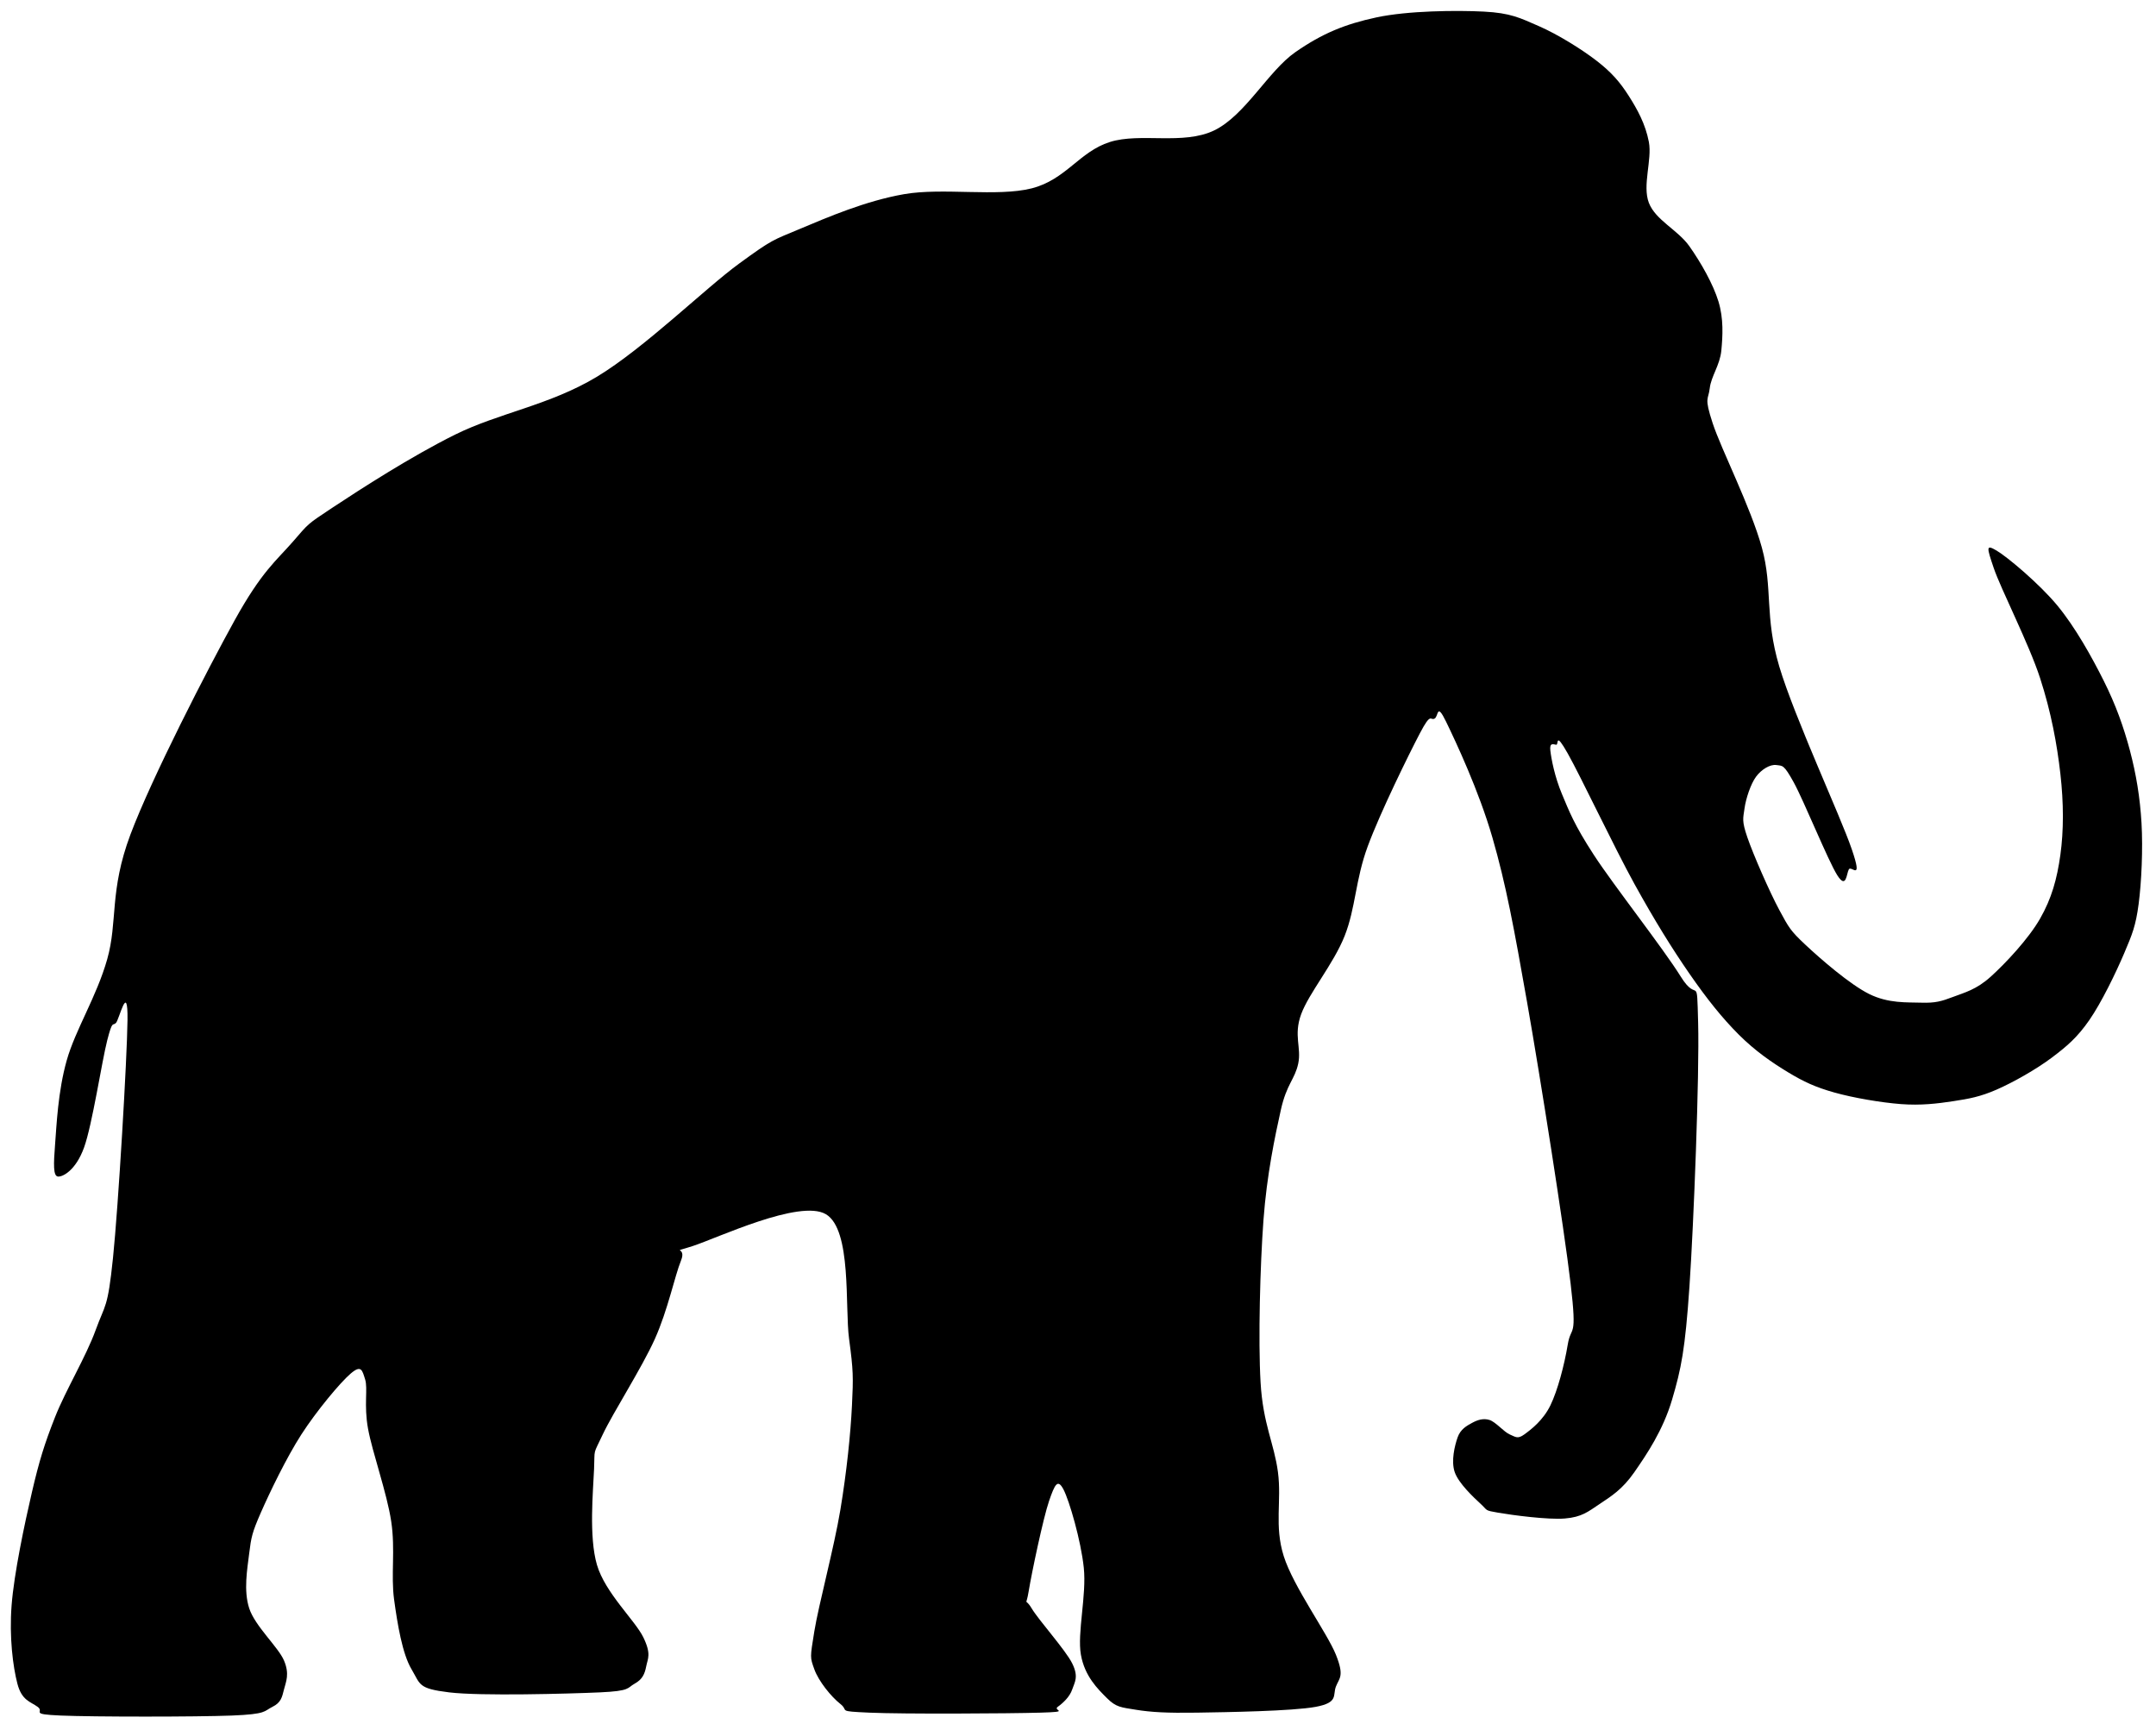
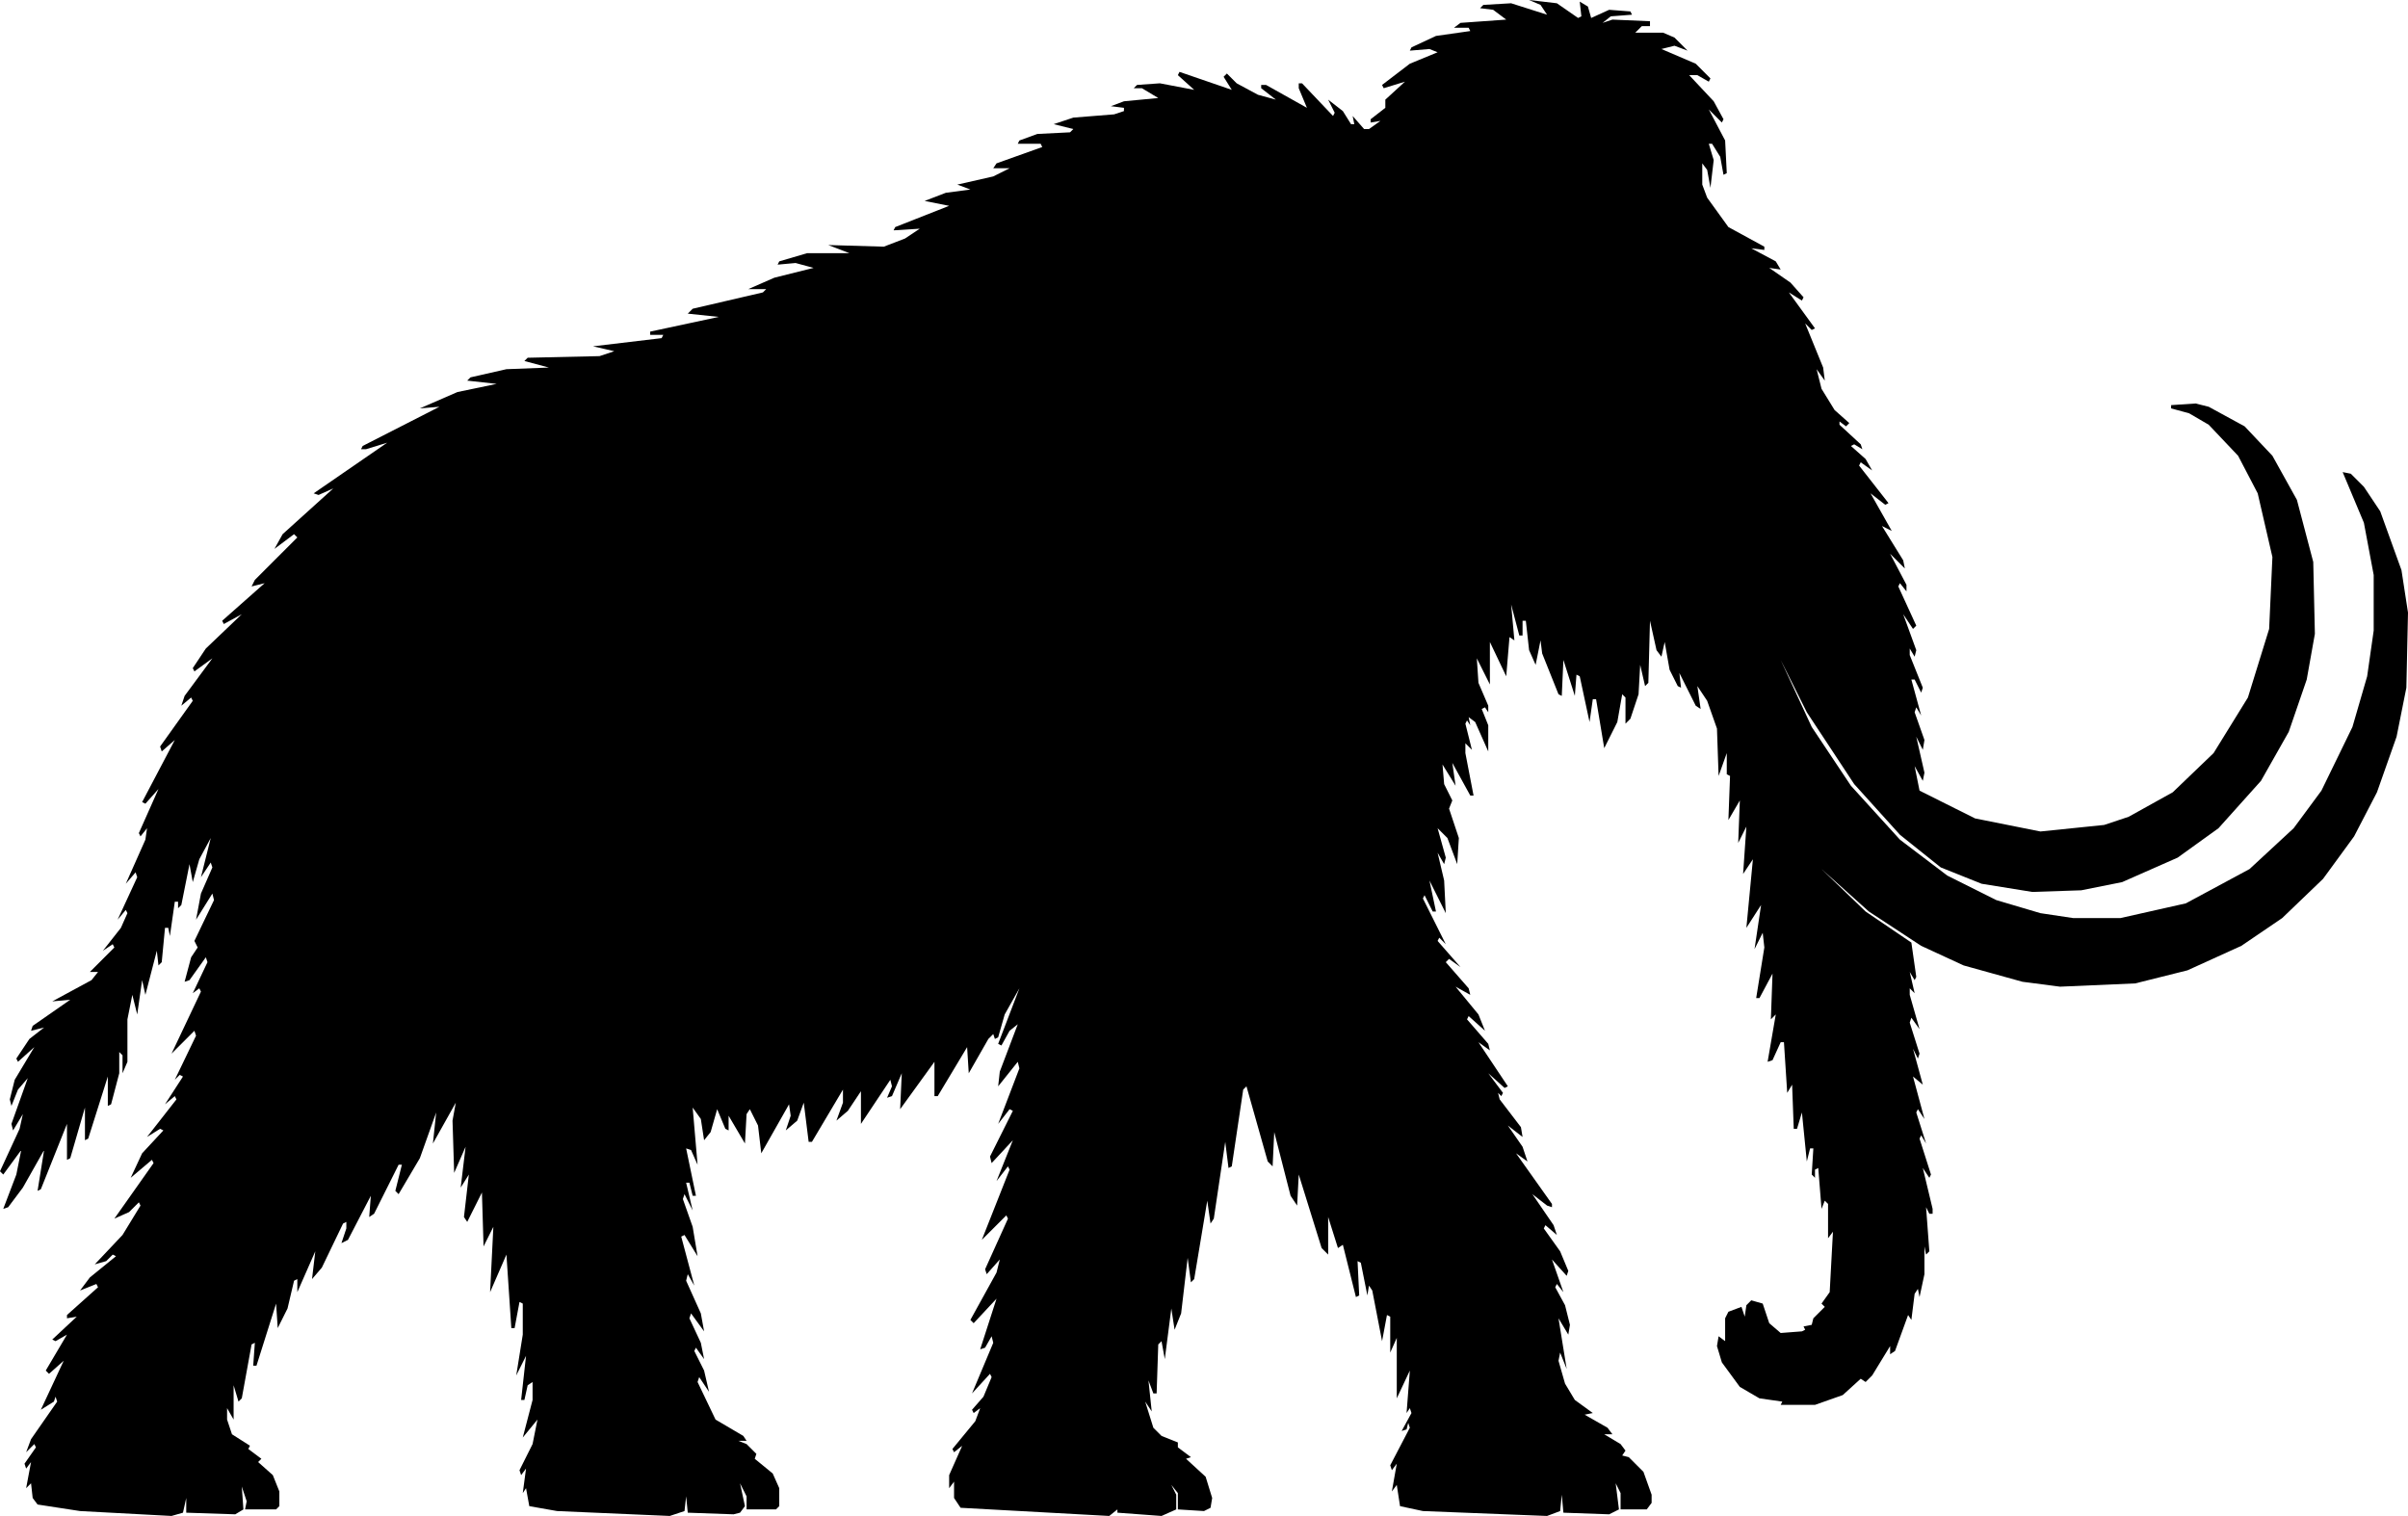
- <svg xmlns="http://www.w3.org/2000/svg" viewBox="10.0 10.5 186.0 149.2" fill="#000">
-   <path fill-rule="evenodd" d="M191.50 69.25C190.46 67.17 189.04 64.62 187.50 62.75C185.96 60.88 183.17 58.54 182.25 58.00C181.33 57.46 181.38 57.67 182.00 59.50C182.62 61.33 185.04 66.04 186.00 69.00C186.96 71.96 187.46 74.71 187.75 77.25C188.04 79.79 188.04 82.17 187.75 84.25C187.46 86.33 187.00 88.00 186.00 89.75C185.00 91.50 183.00 93.62 181.75 94.75C180.50 95.88 179.50 96.12 178.50 96.50C177.50 96.88 176.96 97.04 175.75 97.00C174.54 96.96 172.92 97.08 171.25 96.25C169.58 95.42 167.04 93.21 165.75 92.00C164.46 90.79 164.33 90.54 163.50 89.00C162.67 87.46 161.25 84.21 160.75 82.75C160.25 81.29 160.38 81.12 160.50 80.25C160.62 79.38 161.04 78.12 161.50 77.50C161.96 76.88 162.71 76.42 163.25 76.50C163.79 76.58 163.88 76.42 164.75 78.00C165.62 79.58 167.71 84.75 168.50 86.00C169.29 87.25 169.29 85.88 169.50 85.50C169.71 85.12 170.75 86.67 169.75 83.75C168.75 80.83 164.79 72.33 163.50 68.00C162.21 63.67 162.96 61.25 162.00 57.75C161.04 54.25 158.50 49.29 157.75 47.00C157.00 44.71 157.38 45.04 157.50 44.00C157.62 42.96 158.38 42.00 158.50 40.75C158.62 39.50 158.71 38.00 158.25 36.50C157.79 35.00 156.75 33.17 155.75 31.75C154.75 30.33 152.83 29.50 152.25 28.00C151.67 26.50 152.54 24.29 152.25 22.75C151.96 21.21 151.25 19.92 150.50 18.75C149.75 17.58 149.04 16.75 147.75 15.75C146.46 14.75 144.38 13.46 142.75 12.75C141.12 12.04 140.33 11.62 138.00 11.50C135.67 11.38 131.46 11.42 128.75 12.00C126.04 12.58 124.08 13.38 121.75 15.00C119.42 16.62 117.42 20.46 114.75 21.75C112.08 23.04 108.38 21.92 105.75 22.75C103.12 23.58 101.96 26.00 99.00 26.75C96.04 27.50 91.33 26.67 88.00 27.25C84.67 27.83 81.38 29.25 79.00 30.25C76.62 31.25 76.67 31.12 73.75 33.25C70.83 35.38 65.58 40.54 61.50 43.00C57.42 45.46 53.04 46.12 49.25 48.00C45.46 49.88 41.08 52.71 38.75 54.25C36.42 55.79 36.67 55.62 35.25 57.25C33.83 58.88 32.58 59.79 30.25 64.00C27.92 68.21 23.08 77.62 21.25 82.50C19.42 87.38 20.17 90.00 19.25 93.25C18.33 96.50 16.50 99.33 15.75 102.00C15.00 104.67 14.88 107.58 14.75 109.25C14.62 110.92 14.58 111.96 15.00 112.00C15.42 112.04 16.54 111.46 17.25 109.50C17.96 107.54 18.79 102.04 19.25 100.25C19.71 98.46 19.71 99.04 20.00 98.75C20.29 98.46 21.04 95.12 21.00 98.50C20.96 101.88 20.21 114.54 19.75 119.00C19.29 123.46 19.08 122.96 18.25 125.25C17.42 127.54 15.67 130.42 14.75 132.75C13.83 135.08 13.38 136.54 12.75 139.25C12.12 141.96 11.21 146.25 11.00 149.00C10.79 151.75 11.12 154.29 11.50 155.75C11.88 157.21 12.62 157.29 13.25 157.75C13.88 158.21 12.46 158.38 15.25 158.50C18.04 158.62 26.96 158.62 30.00 158.50C33.04 158.38 32.75 158.12 33.50 157.75C34.25 157.38 34.33 156.92 34.50 156.25C34.67 155.58 35.00 154.92 34.50 153.75C34.00 152.58 32.00 150.79 31.50 149.25C31.00 147.71 31.33 145.88 31.50 144.50C31.67 143.12 31.75 142.71 32.50 141.00C33.25 139.29 34.71 136.25 36.00 134.25C37.29 132.25 39.33 129.79 40.25 129.00C41.17 128.21 41.25 128.71 41.50 129.50C41.75 130.29 41.38 131.71 41.75 133.75C42.12 135.79 43.38 139.29 43.75 141.75C44.12 144.21 43.71 146.38 44.00 148.50C44.29 150.62 44.71 153.17 45.50 154.50C46.29 155.83 46.04 156.17 48.75 156.50C51.46 156.83 59.08 156.62 61.75 156.50C64.42 156.38 64.08 156.12 64.75 155.75C65.42 155.38 65.62 154.92 65.75 154.25C65.88 153.58 66.21 153.21 65.50 151.75C64.79 150.29 62.21 147.92 61.50 145.50C60.79 143.08 61.17 139.12 61.25 137.25C61.33 135.38 61.12 136.12 62.00 134.25C62.88 132.38 65.38 128.50 66.50 126.00C67.62 123.50 68.21 120.58 68.75 119.25C69.29 117.92 67.67 118.67 69.75 118.00C71.83 117.33 79.00 113.92 81.25 115.25C83.50 116.58 82.88 123.25 83.25 126.00C83.62 128.75 83.62 129.29 83.50 131.75C83.38 134.21 83.04 137.50 82.50 140.75C81.96 144.00 80.62 148.96 80.25 151.25C79.88 153.54 79.88 153.46 80.25 154.50C80.62 155.54 81.71 156.88 82.50 157.50C83.29 158.12 82.12 158.12 85.00 158.25C87.88 158.38 97.04 158.33 99.75 158.25C102.46 158.17 100.79 158.08 101.25 157.75C101.71 157.42 102.29 156.88 102.50 156.25C102.71 155.62 103.08 155.17 102.50 154.00C101.92 152.83 99.62 150.29 99.00 149.25C98.38 148.21 98.50 149.29 98.75 147.75C99.00 146.21 100.00 141.46 100.50 140.00C101.00 138.54 101.25 138.04 101.75 139.00C102.25 139.96 103.25 143.38 103.50 145.75C103.75 148.12 102.92 151.38 103.25 153.25C103.58 155.12 104.71 156.21 105.50 157.00C106.29 157.79 106.71 157.79 108.00 158.00C109.29 158.21 110.67 158.29 113.25 158.25C115.83 158.21 121.50 158.12 123.50 157.75C125.50 157.38 124.96 156.75 125.25 156.00C125.54 155.25 126.00 155.12 125.25 153.25C124.50 151.38 121.58 147.38 120.75 144.75C119.92 142.12 120.58 140.00 120.25 137.50C119.92 135.00 118.96 133.38 118.75 129.75C118.54 126.12 118.71 119.67 119.00 115.75C119.29 111.83 120.00 108.50 120.50 106.25C121.00 104.00 121.71 103.62 122.00 102.25C122.29 100.88 121.58 99.83 122.25 98.00C122.92 96.17 125.04 93.67 126.00 91.25C126.96 88.83 126.92 86.42 128.00 83.50C129.08 80.58 131.54 75.58 132.50 73.75C133.46 71.92 133.38 72.67 133.75 72.50C134.12 72.33 133.92 71.04 134.75 72.75C135.58 74.46 137.58 78.71 138.75 82.75C139.92 86.79 140.62 90.58 141.75 97.00C142.88 103.42 144.92 116.33 145.50 121.25C146.08 126.17 145.54 124.75 145.25 126.50C144.96 128.25 144.38 130.46 143.75 131.75C143.12 133.04 142.08 133.83 141.50 134.25C140.92 134.67 140.75 134.46 140.25 134.25C139.75 134.04 139.04 133.17 138.50 133.00C137.96 132.83 137.46 133.00 137.00 133.25C136.54 133.50 136.00 133.79 135.75 134.50C135.50 135.21 135.17 136.54 135.50 137.50C135.83 138.46 137.12 139.67 137.75 140.25C138.38 140.83 138.04 140.79 139.25 141.00C140.46 141.21 143.54 141.62 145.00 141.50C146.46 141.38 147.00 140.92 148.00 140.25C149.00 139.58 149.96 139.00 151.00 137.50C152.04 136.00 153.46 133.92 154.25 131.25C155.04 128.58 155.38 126.92 155.75 121.50C156.12 116.08 156.62 103.21 156.50 98.75C156.38 94.29 156.50 97.17 155.00 94.75C153.50 92.33 149.21 86.88 147.50 84.25C145.79 81.62 145.38 80.50 144.75 79.00C144.12 77.50 143.83 75.96 143.75 75.25C143.67 74.54 144.00 74.71 144.25 74.75C144.50 74.79 144.12 73.50 145.25 75.50C146.38 77.50 149.25 83.58 151.00 86.75C152.75 89.92 154.25 92.33 155.75 94.50C157.25 96.67 158.58 98.33 160.00 99.75C161.42 101.17 162.88 102.17 164.25 103.00C165.62 103.83 166.62 104.29 168.25 104.75C169.88 105.21 172.29 105.62 174.00 105.75C175.71 105.88 177.12 105.71 178.50 105.50C179.88 105.29 180.83 105.12 182.25 104.50C183.67 103.88 185.67 102.75 187.00 101.75C188.33 100.75 189.21 100.00 190.25 98.50C191.29 97.00 192.54 94.42 193.25 92.75C193.96 91.08 194.25 90.38 194.50 88.50C194.75 86.62 194.88 83.71 194.75 81.50C194.62 79.29 194.29 77.29 193.75 75.25C193.21 73.21 192.54 71.33 191.50 69.25Z" />
+ <svg xmlns="http://www.w3.org/2000/svg" viewBox="0 0 1474 928">
+   <path d="M936 0 L943 3 L947 9 L925 2 L908 3 L906 5 L914 6 L922 12 L894 14 L890 17 L899 17 L900 19 L879 22 L864 29 L863 31 L875 30 L880 32 L863 39 L846 52 L847 54 L860 50 L848 61 L848 66 L839 73 L839 75 L845 74 L838 79 L835 79 L828 71 L829 76 L827 76 L822 68 L813 61 L817 69 L816 71 L797 51 L795 51 L795 54 L800 66 L775 52 L772 52 L772 54 L781 61 L770 58 L757 51 L751 45 L749 47 L754 55 L722 44 L721 46 L731 55 L710 51 L696 52 L694 54 L699 54 L709 60 L688 62 L680 65 L688 66 L688 68 L682 70 L657 72 L645 76 L657 79 L655 81 L635 82 L624 86 L623 88 L637 88 L638 90 L610 100 L608 103 L618 103 L608 108 L586 113 L594 116 L579 118 L566 123 L581 126 L548 139 L547 141 L563 140 L554 146 L541 151 L507 150 L520 155 L494 155 L477 160 L476 162 L487 161 L498 164 L474 170 L458 177 L469 177 L467 179 L424 189 L421 192 L440 194 L398 203 L398 205 L406 205 L405 207 L363 212 L376 215 L367 218 L323 219 L321 221 L336 225 L310 226 L288 231 L286 233 L304 235 L280 240 L257 250 L269 249 L222 273 L221 275 L224 275 L237 271 L192 302 L195 303 L204 299 L173 327 L168 336 L180 327 L182 329 L156 355 L154 359 L162 357 L136 380 L137 382 L148 376 L126 397 L118 409 L119 411 L130 403 L113 426 L111 432 L117 427 L118 429 L98 457 L99 460 L107 453 L87 491 L89 492 L97 483 L85 510 L86 512 L90 507 L89 514 L77 541 L83 534 L84 537 L72 563 L77 557 L78 559 L74 568 L63 582 L69 578 L70 580 L55 595 L60 595 L56 600 L32 613 L43 612 L20 628 L19 631 L27 629 L18 636 L10 648 L11 650 L21 641 L9 661 L6 673 L7 677 L11 667 L17 660 L7 688 L8 692 L14 682 L12 691 L0 717 L2 719 L13 704 L10 719 L2 740 L5 739 L14 727 L27 704 L23 729 L25 728 L41 688 L41 710 L43 709 L52 678 L52 698 L54 697 L66 659 L66 677 L68 676 L73 657 L73 644 L75 646 L75 657 L78 650 L78 624 L81 609 L84 621 L87 600 L89 609 L96 582 L97 591 L99 589 L101 568 L103 568 L104 573 L107 552 L109 552 L109 556 L111 554 L116 529 L118 540 L122 526 L129 513 L123 537 L129 528 L130 531 L123 547 L120 563 L130 547 L131 551 L119 576 L121 580 L117 586 L113 601 L116 600 L126 586 L127 589 L118 608 L122 605 L123 607 L105 645 L119 631 L120 634 L107 661 L110 658 L112 659 L101 676 L107 671 L108 673 L90 696 L98 691 L100 692 L87 706 L80 721 L93 710 L94 712 L70 746 L79 742 L85 736 L86 738 L75 756 L58 774 L65 772 L69 768 L71 769 L55 782 L49 790 L59 786 L60 788 L41 805 L41 807 L47 806 L32 820 L34 821 L41 817 L28 839 L30 841 L39 833 L25 863 L33 858 L34 855 L35 858 L19 881 L16 889 L21 884 L22 886 L15 896 L16 899 L19 895 L16 911 L19 908 L20 917 L23 921 L49 925 L105 928 L112 926 L114 917 L114 926 L144 927 L149 924 L148 910 L151 919 L150 924 L169 924 L171 922 L171 913 L167 903 L158 895 L160 893 L152 887 L153 885 L142 878 L139 869 L139 862 L143 869 L143 848 L146 858 L148 856 L154 823 L156 822 L155 836 L157 836 L169 798 L170 813 L176 801 L180 784 L182 783 L182 791 L193 766 L191 783 L197 776 L210 749 L212 748 L212 752 L209 761 L213 759 L227 732 L226 745 L229 743 L244 713 L246 713 L242 729 L244 731 L257 709 L267 681 L265 700 L279 675 L277 686 L278 718 L285 702 L282 727 L287 719 L284 745 L286 748 L295 730 L296 763 L302 751 L300 791 L310 768 L313 813 L315 813 L318 797 L320 798 L320 817 L316 842 L322 830 L319 857 L321 857 L323 848 L326 846 L326 857 L320 880 L329 869 L326 884 L318 900 L319 903 L322 899 L320 914 L322 911 L324 922 L341 925 L410 928 L419 925 L420 916 L421 926 L449 927 L453 926 L456 922 L453 908 L457 916 L457 924 L475 924 L477 922 L477 911 L473 902 L462 893 L463 890 L457 884 L452 882 L457 882 L455 879 L438 869 L427 846 L428 843 L434 852 L431 839 L425 827 L426 825 L431 832 L429 822 L422 807 L423 804 L431 815 L429 804 L420 784 L421 780 L425 787 L417 757 L419 756 L427 769 L424 751 L418 734 L419 731 L424 741 L420 724 L422 724 L424 732 L426 732 L420 703 L423 704 L427 713 L424 678 L429 685 L431 698 L435 693 L439 679 L444 691 L446 692 L446 683 L456 700 L457 682 L459 679 L464 689 L466 706 L483 676 L484 683 L481 692 L488 686 L492 675 L495 699 L497 699 L516 667 L516 675 L512 686 L519 680 L527 668 L527 688 L545 661 L546 665 L543 672 L546 671 L552 657 L551 679 L572 650 L572 671 L574 671 L592 641 L593 657 L605 636 L608 633 L609 636 L611 635 L615 621 L624 605 L611 639 L613 640 L618 631 L623 627 L612 656 L611 665 L623 650 L624 654 L611 688 L618 679 L620 680 L606 708 L607 712 L620 698 L610 723 L617 714 L618 716 L601 759 L616 744 L617 746 L603 777 L604 780 L612 771 L610 779 L594 808 L596 810 L610 795 L600 826 L603 825 L607 818 L608 822 L595 853 L606 841 L607 843 L602 855 L595 863 L596 865 L600 862 L597 870 L583 887 L584 889 L589 885 L581 903 L581 911 L584 907 L584 917 L588 923 L679 928 L684 924 L684 916 L684 926 L711 928 L720 924 L720 915 L717 909 L721 914 L721 924 L737 925 L741 923 L742 917 L738 904 L726 893 L729 892 L721 886 L721 883 L711 879 L706 874 L701 858 L705 864 L703 845 L706 853 L708 853 L709 823 L711 821 L713 832 L717 801 L719 814 L723 804 L727 770 L729 785 L731 783 L739 735 L741 749 L743 746 L750 699 L752 715 L754 714 L761 667 L763 665 L776 711 L779 714 L780 693 L790 732 L794 738 L795 719 L809 764 L813 768 L813 745 L819 764 L822 762 L830 794 L832 793 L831 772 L833 773 L837 793 L838 787 L840 790 L846 821 L849 805 L851 806 L851 828 L855 819 L855 856 L863 839 L861 865 L863 862 L864 865 L858 876 L861 875 L862 871 L863 874 L851 897 L852 900 L855 896 L852 913 L855 909 L857 922 L871 925 L947 928 L955 925 L956 915 L957 926 L985 927 L991 924 L989 908 L992 914 L992 924 L1008 924 L1011 920 L1011 915 L1006 901 L997 892 L993 891 L995 888 L992 884 L982 878 L987 878 L984 874 L970 866 L975 865 L964 857 L958 847 L954 833 L955 828 L959 838 L954 807 L960 817 L961 811 L958 799 L952 788 L953 786 L957 791 L950 771 L959 781 L960 778 L955 766 L945 752 L946 750 L953 756 L951 750 L938 731 L947 738 L950 739 L950 737 L928 706 L935 711 L932 702 L923 689 L932 696 L931 690 L918 673 L917 669 L919 671 L920 669 L911 657 L921 666 L923 665 L905 638 L912 643 L911 639 L898 624 L899 622 L909 631 L905 621 L891 604 L900 609 L899 605 L885 589 L887 587 L894 592 L880 576 L881 574 L885 578 L871 550 L872 548 L877 558 L879 558 L875 539 L885 559 L884 539 L880 522 L884 529 L885 525 L880 507 L886 513 L892 529 L893 513 L887 495 L889 490 L884 480 L883 468 L891 481 L889 467 L900 487 L902 487 L897 461 L897 455 L901 459 L897 443 L898 441 L900 444 L899 439 L903 442 L911 460 L911 444 L907 434 L909 433 L911 436 L911 432 L905 418 L904 403 L912 419 L912 393 L922 414 L924 390 L927 392 L925 370 L930 389 L932 389 L932 380 L934 380 L936 398 L940 407 L943 392 L944 400 L954 425 L956 426 L957 404 L964 426 L965 413 L967 414 L973 442 L975 428 L977 428 L982 458 L990 442 L993 425 L995 427 L995 443 L998 440 L1003 425 L1004 407 L1007 420 L1009 418 L1010 380 L1014 398 L1017 402 L1019 393 L1022 410 L1027 420 L1029 421 L1028 412 L1038 432 L1041 434 L1039 420 L1045 429 L1051 446 L1052 475 L1057 461 L1057 474 L1059 475 L1058 502 L1065 490 L1064 516 L1069 506 L1067 535 L1073 526 L1069 568 L1078 554 L1074 581 L1079 571 L1080 580 L1075 611 L1077 611 L1085 596 L1084 624 L1087 621 L1082 650 L1085 649 L1090 638 L1092 638 L1094 669 L1097 664 L1098 691 L1100 691 L1103 681 L1106 711 L1108 703 L1110 703 L1109 719 L1111 721 L1111 716 L1113 715 L1115 740 L1117 735 L1119 737 L1119 758 L1122 754 L1120 791 L1115 798 L1117 800 L1110 807 L1109 811 L1104 812 L1105 814 L1103 815 L1090 816 L1083 810 L1079 798 L1072 796 L1069 799 L1068 806 L1066 800 L1058 803 L1056 807 L1056 821 L1052 818 L1051 824 L1054 834 L1065 849 L1077 856 L1091 858 L1090 860 L1111 860 L1128 854 L1139 844 L1142 846 L1146 842 L1157 824 L1157 829 L1160 827 L1168 805 L1170 808 L1172 792 L1174 789 L1175 794 L1178 780 L1178 763 L1179 768 L1181 766 L1179 739 L1181 743 L1183 743 L1183 740 L1177 715 L1181 721 L1182 719 L1175 697 L1176 695 L1179 700 L1173 681 L1174 679 L1178 685 L1171 659 L1177 664 L1171 642 L1174 648 L1175 645 L1169 626 L1170 623 L1175 630 L1169 609 L1169 605 L1172 608 L1169 595 L1172 600 L1173 598 L1170 577 L1142 558 L1115 532 L1144 558 L1176 579 L1202 591 L1238 601 L1261 604 L1307 602 L1339 594 L1372 579 L1397 562 L1422 538 L1441 512 L1455 485 L1467 451 L1473 421 L1474 375 L1470 349 L1457 313 L1447 298 L1439 290 L1434 289 L1447 320 L1453 352 L1453 386 L1449 414 L1440 445 L1421 484 L1404 507 L1377 532 L1338 553 L1298 562 L1269 562 L1249 559 L1222 551 L1192 536 L1163 514 L1133 481 L1109 445 L1090 404 L1106 436 L1135 480 L1163 511 L1188 531 L1213 541 L1244 546 L1274 545 L1299 540 L1333 525 L1358 507 L1384 478 L1401 448 L1412 416 L1417 388 L1416 344 L1406 306 L1391 279 L1374 261 L1352 249 L1344 247 L1329 248 L1329 250 L1340 253 L1352 260 L1370 279 L1382 302 L1391 341 L1389 385 L1376 427 L1355 461 L1330 485 L1303 500 L1288 505 L1249 509 L1209 501 L1175 484 L1172 469 L1177 478 L1178 473 L1173 451 L1177 459 L1178 453 L1172 436 L1173 433 L1176 438 L1170 416 L1172 416 L1176 424 L1177 421 L1169 401 L1169 397 L1172 402 L1173 398 L1165 376 L1171 385 L1173 383 L1162 359 L1163 357 L1167 362 L1167 358 L1157 339 L1166 348 L1165 343 L1152 322 L1158 325 L1145 302 L1154 309 L1156 308 L1138 285 L1139 283 L1146 288 L1142 281 L1133 273 L1135 272 L1140 275 L1139 272 L1126 260 L1126 258 L1130 261 L1132 259 L1123 251 L1115 238 L1112 226 L1117 233 L1116 225 L1105 198 L1109 202 L1111 201 L1095 179 L1103 184 L1104 182 L1096 173 L1083 164 L1090 165 L1087 160 L1072 152 L1080 153 L1080 151 L1058 139 L1045 121 L1042 113 L1042 100 L1045 104 L1047 115 L1049 98 L1046 88 L1048 88 L1053 96 L1055 107 L1057 106 L1056 86 L1046 67 L1054 75 L1055 73 L1049 62 L1034 46 L1039 46 L1046 50 L1047 48 L1038 39 L1017 30 L1025 28 L1033 31 L1025 23 L1018 20 L1001 20 L1005 16 L1010 16 L1010 13 L987 12 L981 14 L986 10 L999 9 L998 7 L985 6 L974 11 L972 4 L967 1 L968 10 L966 11 L953 2 Z" fill="#000" fill-rule="evenodd" />
</svg>
